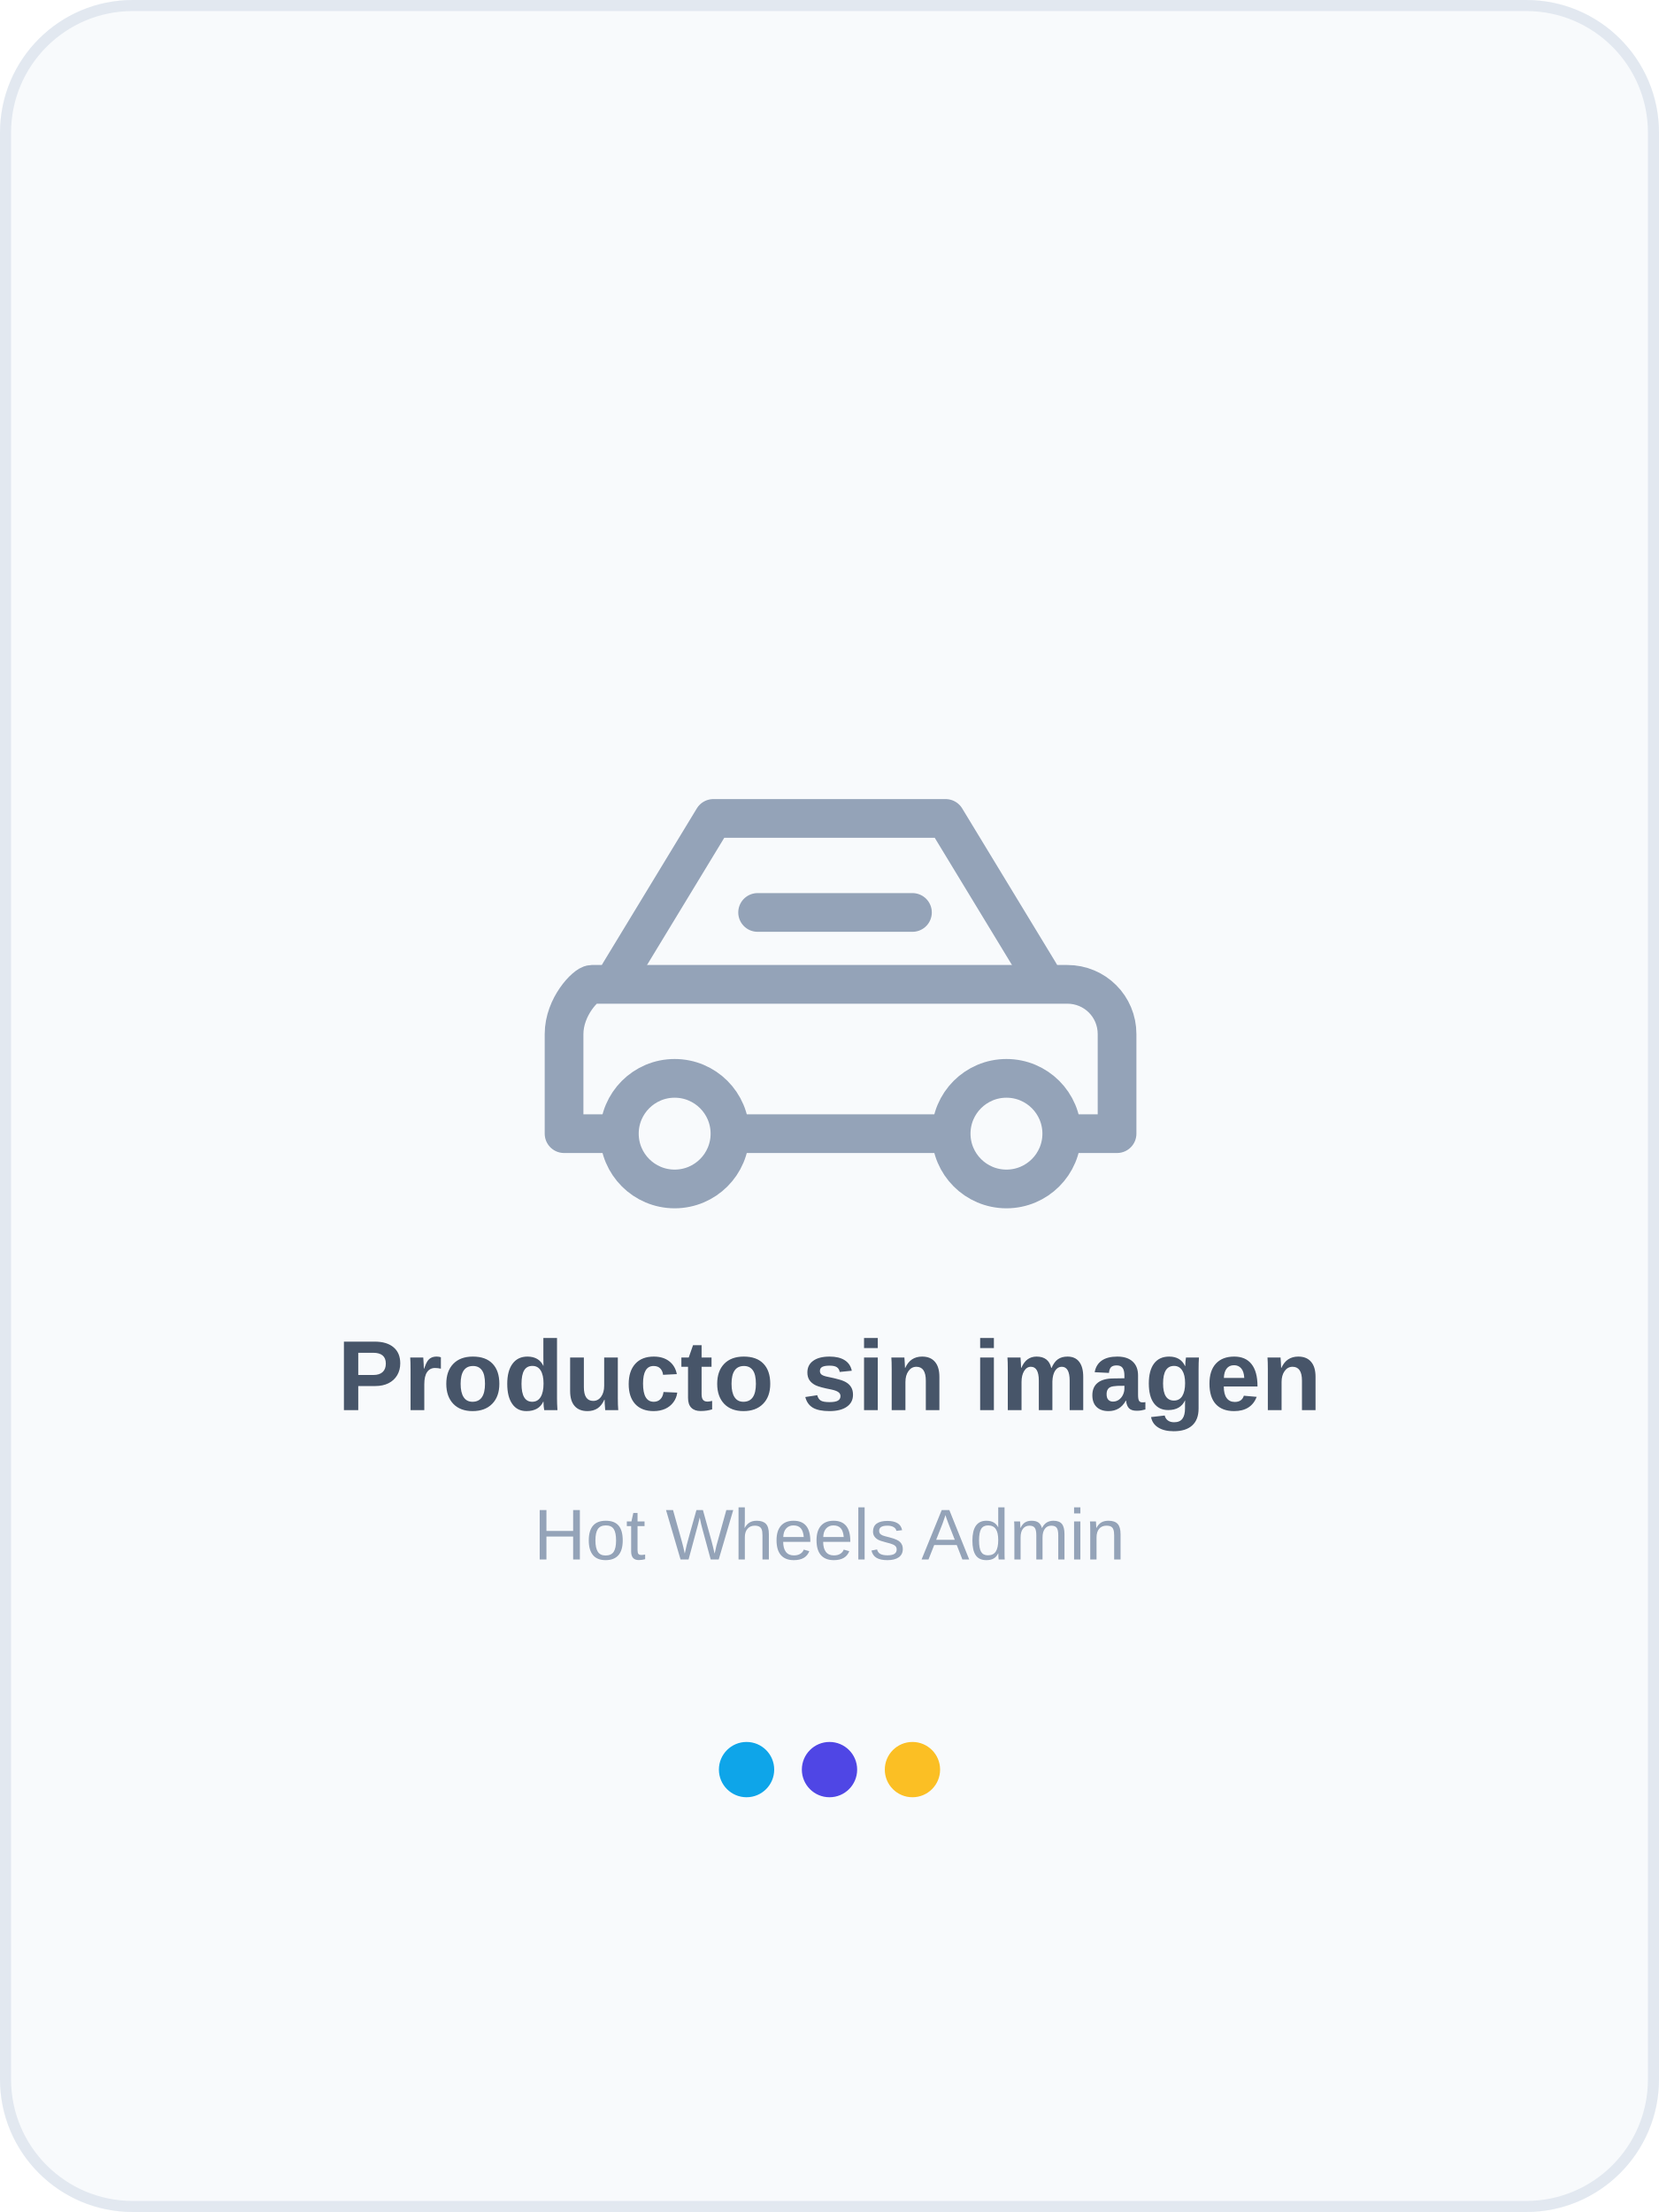
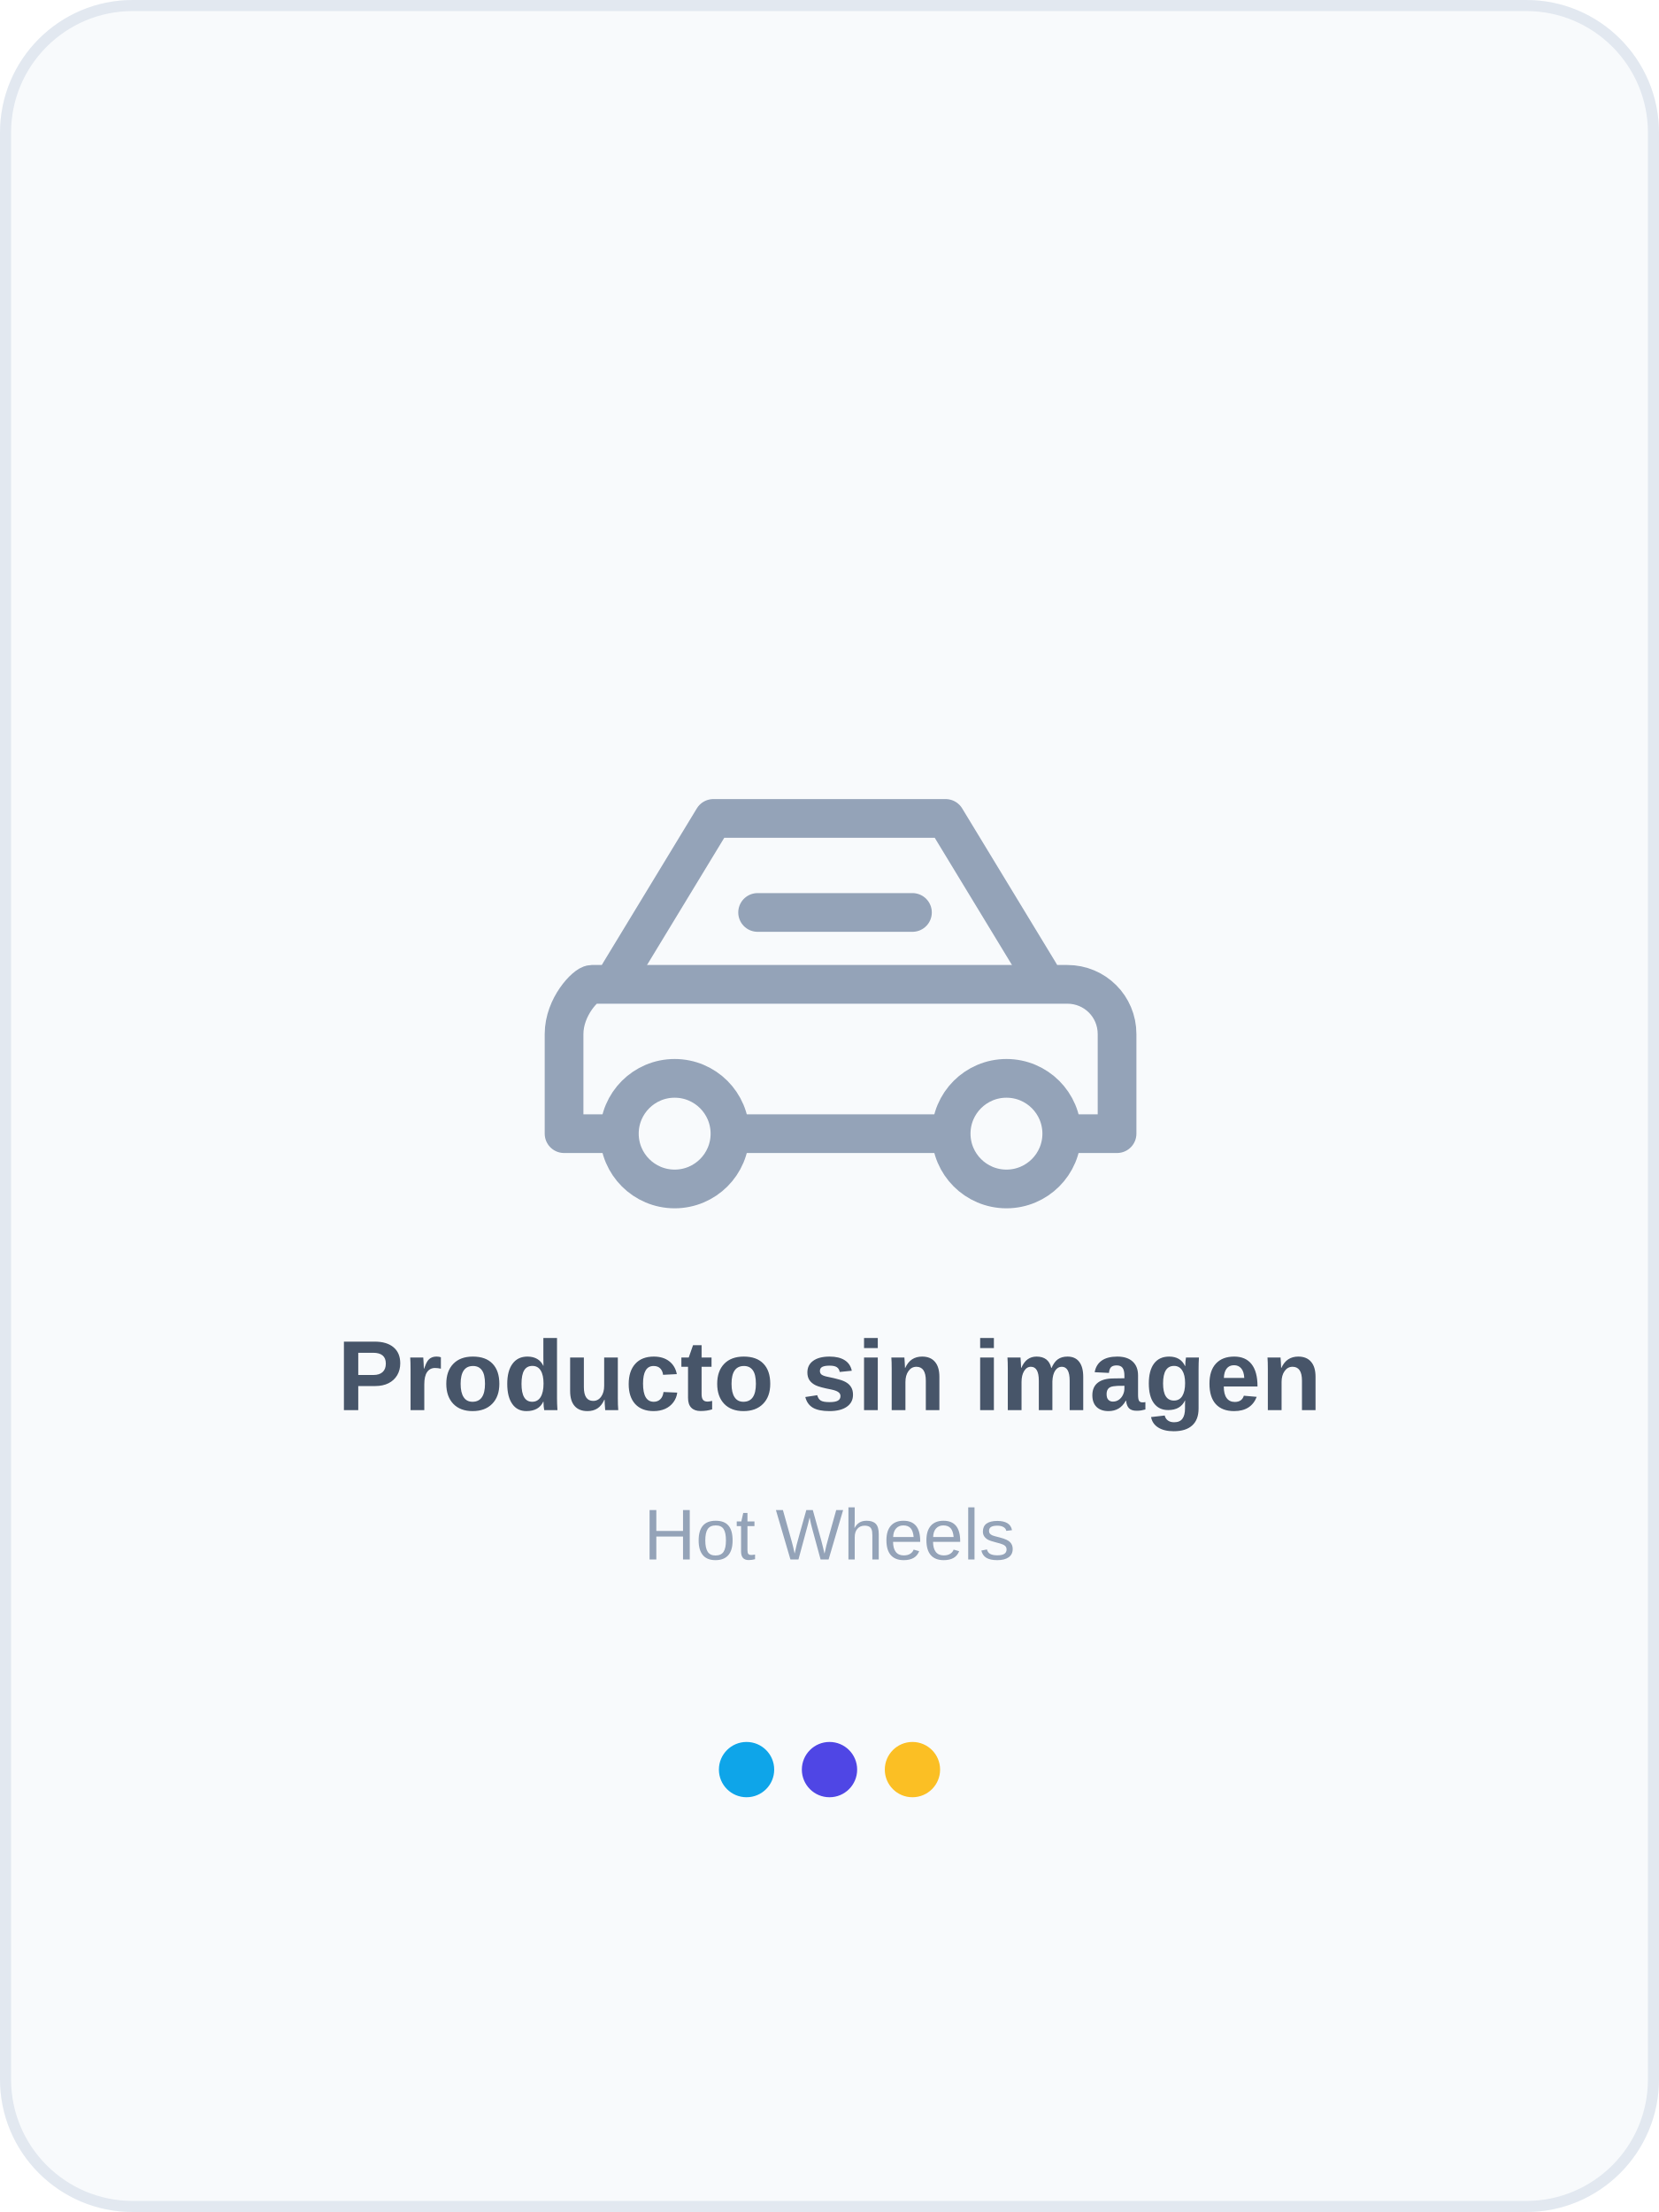
<svg xmlns="http://www.w3.org/2000/svg" viewBox="0 0 300 400" role="img" aria-labelledby="title desc">
  <rect width="300" height="400" rx="24" fill="#F8FAFC" />
  <rect x="1" y="1" width="298" height="398" rx="23" fill="none" stroke="#E2E8F0" stroke-width="2" />
  <g transform="translate(102 130)" fill="none" stroke="#94A3B8" stroke-width="7" stroke-linecap="round" stroke-linejoin="round">
    <path d="M10 46 27 18h42l17 28" />
    <path d="M5 48h86c5 0 9 4 9 9v18H0V57c0-5 4-9 5-9Z" />
    <circle cx="20" cy="75" r="10" fill="#F8FAFC" />
    <circle cx="80" cy="75" r="10" fill="#F8FAFC" />
    <path d="M35 35h28" />
  </g>
  <text x="150" y="255" text-anchor="middle" fill="#475569" font-family="Arial, sans-serif" font-size="18" font-weight="700">
    Producto sin imagen
  </text>
  <text x="150" y="282" text-anchor="middle" fill="#94A3B8" font-family="Arial, sans-serif" font-size="13">
-     Hot Wheels Admin
+     Hot Wheels
  </text>
  <circle cx="135" cy="320" r="5" fill="#0EA5E9" />
  <circle cx="150" cy="320" r="5" fill="#4F46E5" />
  <circle cx="165" cy="320" r="5" fill="#FBBF24" />
</svg>
